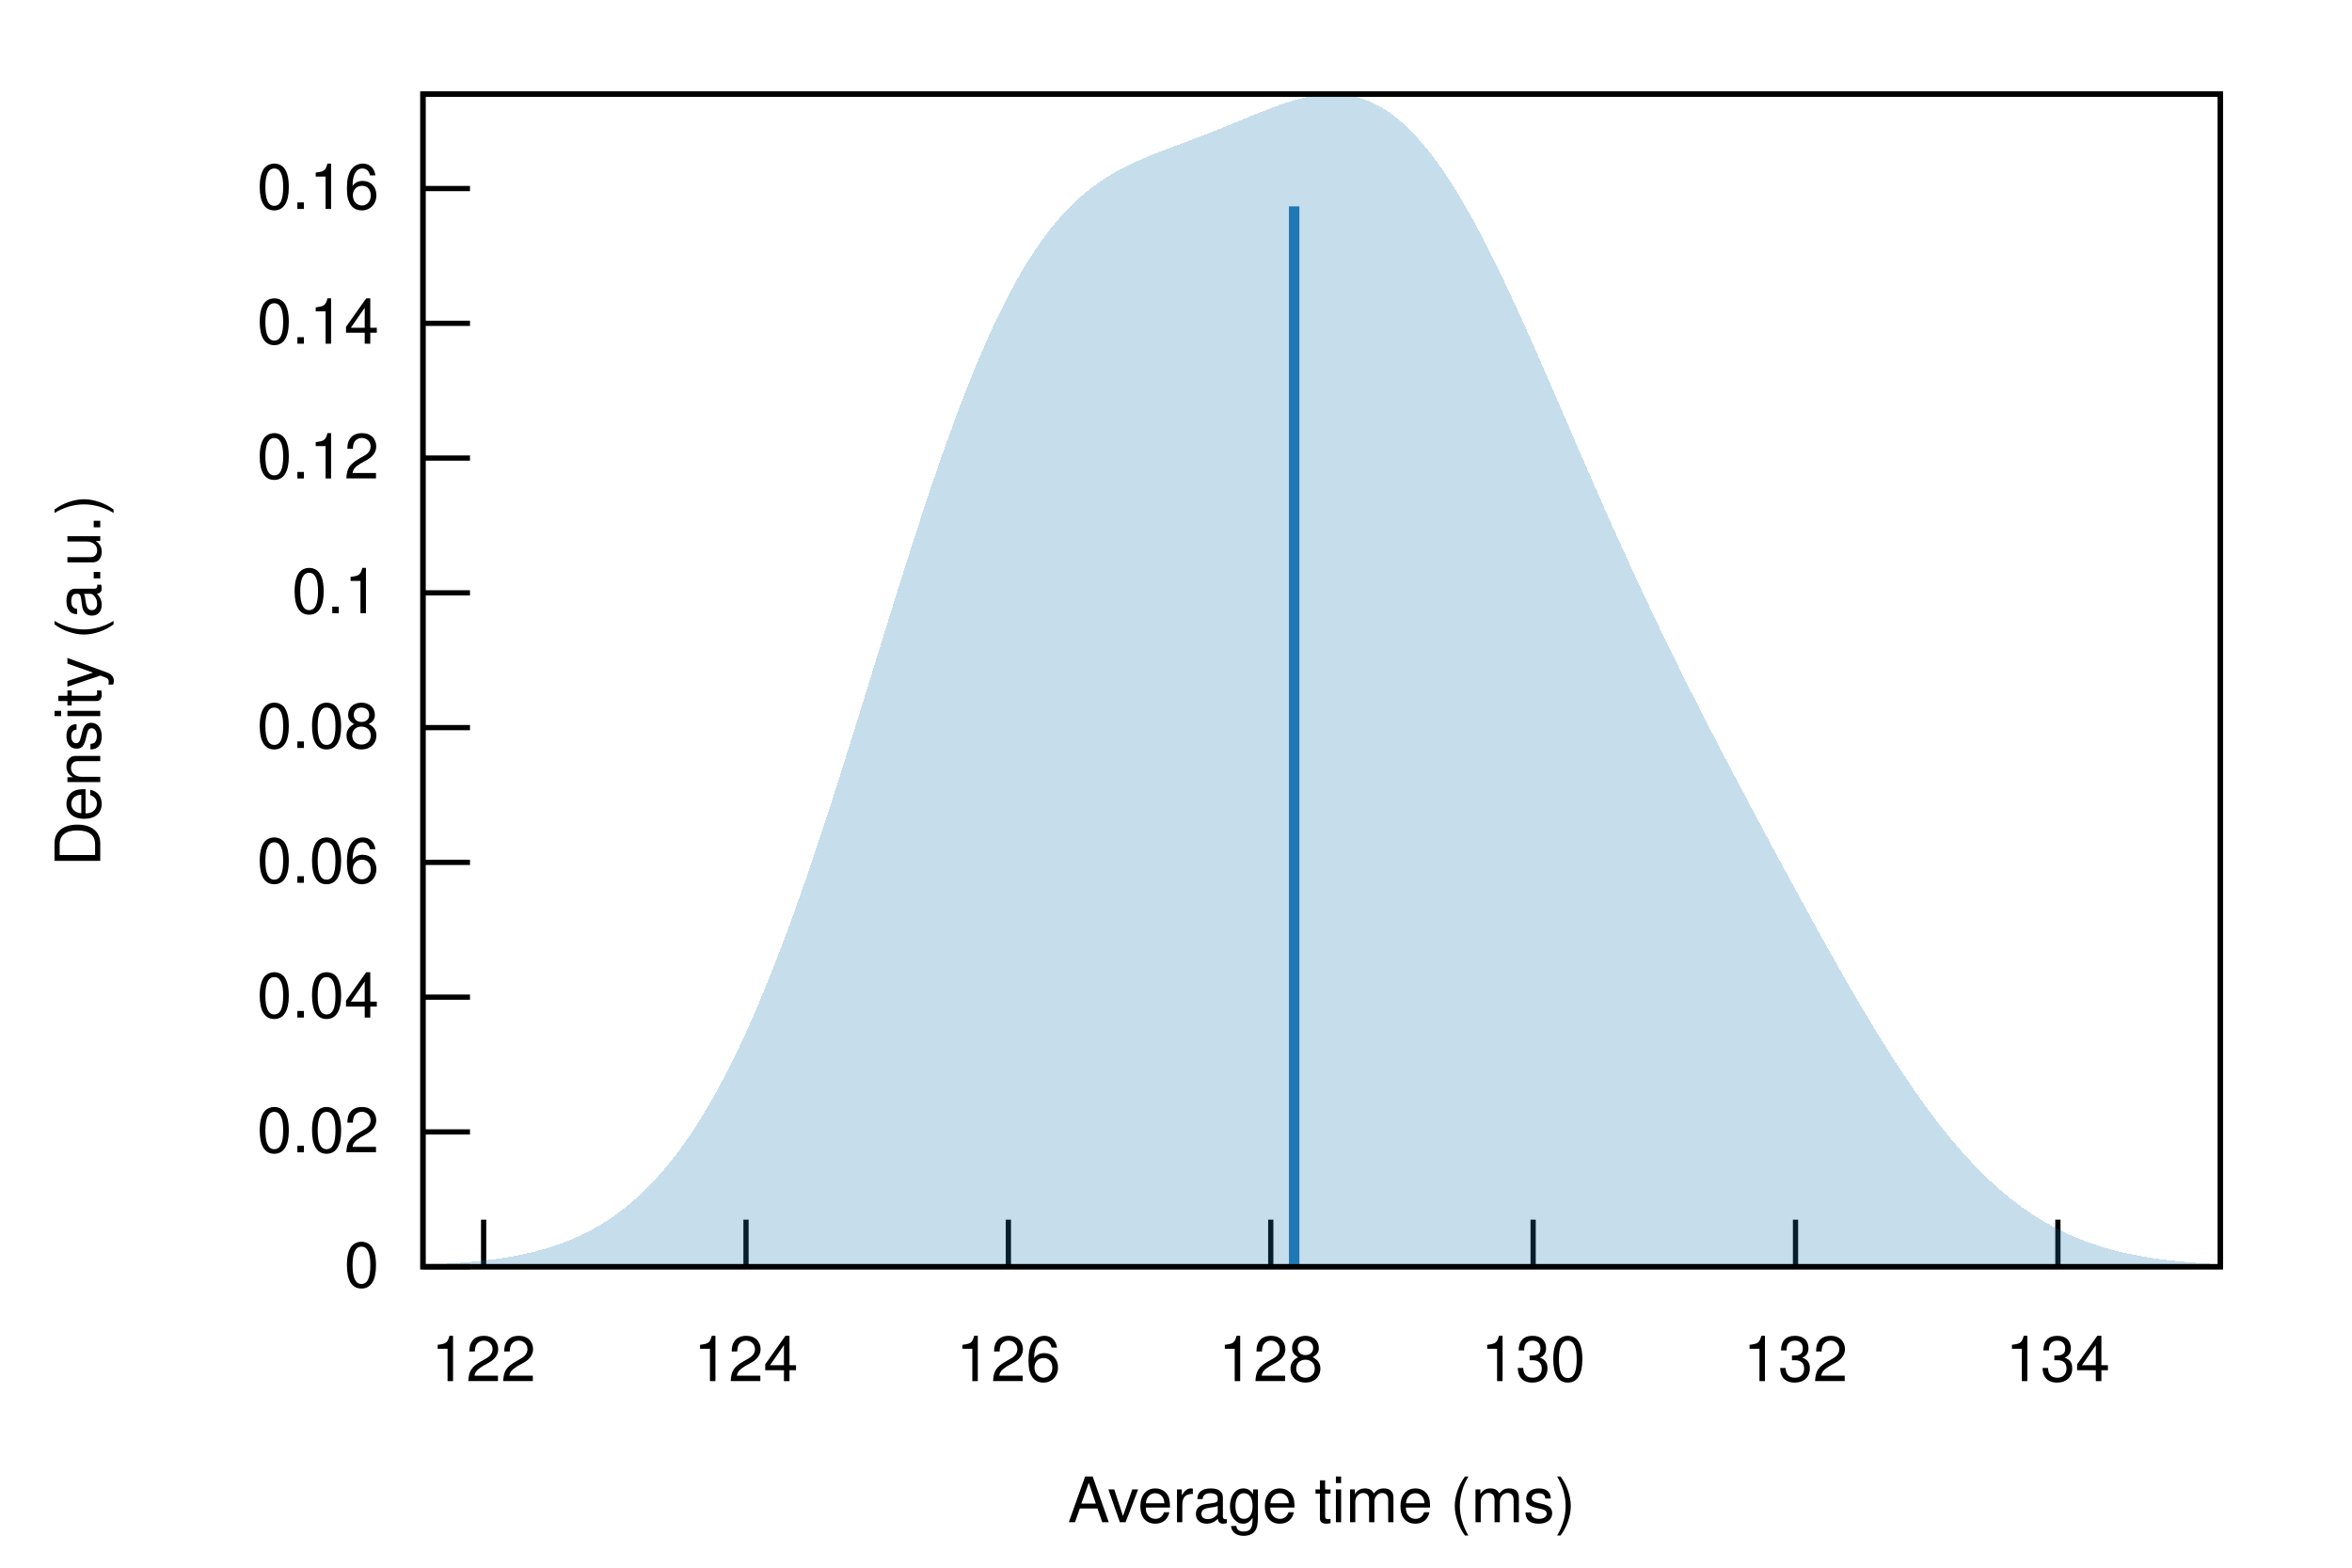
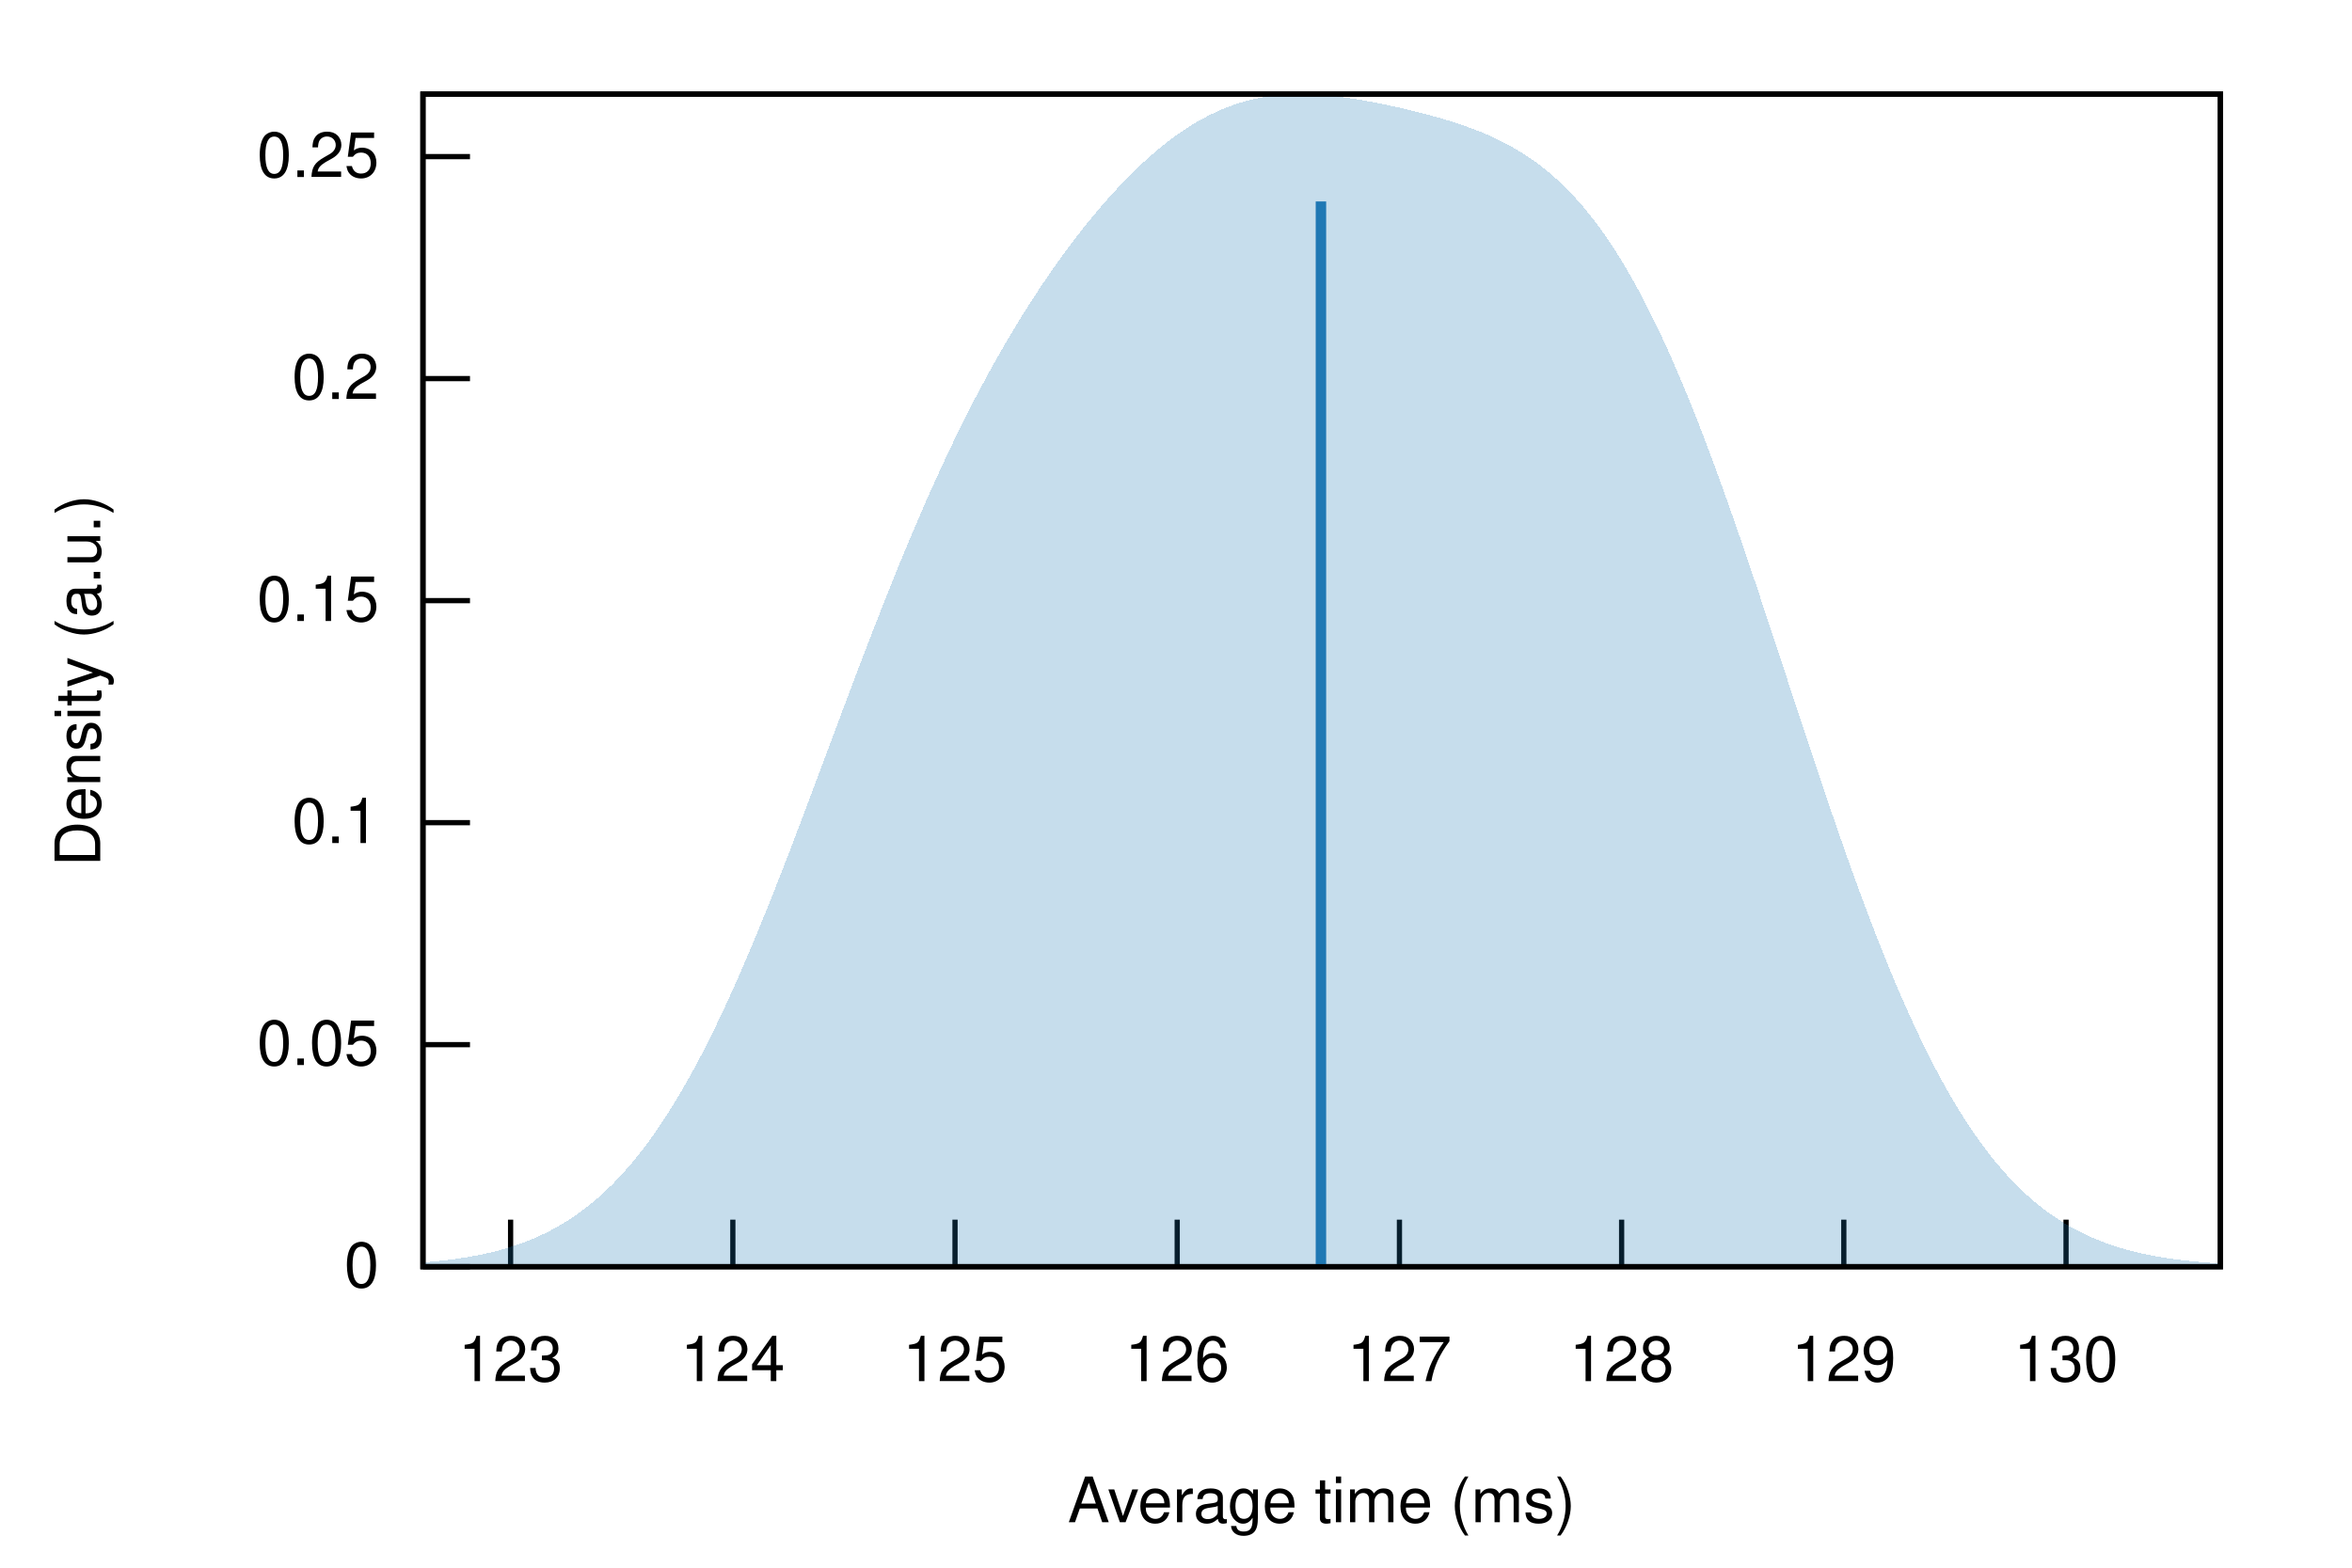
<svg xmlns="http://www.w3.org/2000/svg" xmlns:xlink="http://www.w3.org/1999/xlink" viewBox="0 0 450 300">
  <g id="gnuplot_canvas">
    <rect x="0" y="0" width="450" height="300" fill="none" />
    <defs>
      <circle id="gpDot" r="0.5" stroke-width="0.5" stroke="currentColor" />
      <path id="gpPt0" stroke-width="0.222" stroke="currentColor" d="M-1,0 h2 M0,-1 v2" />
      <path id="gpPt1" stroke-width="0.222" stroke="currentColor" d="M-1,-1 L1,1 M1,-1 L-1,1" />
      <path id="gpPt2" stroke-width="0.222" stroke="currentColor" d="M-1,0 L1,0 M0,-1 L0,1 M-1,-1 L1,1 M-1,1 L1,-1" />
      <rect id="gpPt3" stroke-width="0.222" stroke="currentColor" x="-1" y="-1" width="2" height="2" />
      <rect id="gpPt4" stroke-width="0.222" stroke="currentColor" fill="currentColor" x="-1" y="-1" width="2" height="2" />
      <circle id="gpPt5" stroke-width="0.222" stroke="currentColor" cx="0" cy="0" r="1" />
      <use xlink:href="#gpPt5" id="gpPt6" fill="currentColor" stroke="none" />
      <path id="gpPt7" stroke-width="0.222" stroke="currentColor" d="M0,-1.33 L-1.33,0.67 L1.33,0.67 z" />
      <use xlink:href="#gpPt7" id="gpPt8" fill="currentColor" stroke="none" />
      <use xlink:href="#gpPt7" id="gpPt9" stroke="currentColor" transform="rotate(180)" />
      <use xlink:href="#gpPt9" id="gpPt10" fill="currentColor" stroke="none" />
      <use xlink:href="#gpPt3" id="gpPt11" stroke="currentColor" transform="rotate(45)" />
      <use xlink:href="#gpPt11" id="gpPt12" fill="currentColor" stroke="none" />
      <path id="gpPt13" stroke-width="0.222" stroke="currentColor" d="M0,1.330 L1.265,0.411 L0.782,-1.067 L-0.782,-1.076 L-1.265,0.411 z" />
      <use xlink:href="#gpPt13" id="gpPt14" fill="currentColor" stroke="none" />
      <filter id="textbox" filterUnits="objectBoundingBox" x="0" y="0" height="1" width="1">
        <feFlood flood-color="white" flood-opacity="1" result="bgnd" />
        <feComposite in="SourceGraphic" in2="bgnd" operator="atop" />
      </filter>
      <filter id="greybox" filterUnits="objectBoundingBox" x="0" y="0" height="1" width="1">
        <feFlood flood-color="lightgrey" flood-opacity="1" result="grey" />
        <feComposite in="SourceGraphic" in2="grey" operator="atop" />
      </filter>
    </defs>
    <g fill="none" color="white" stroke="currentColor" stroke-width="1.00" stroke-linecap="butt" stroke-linejoin="miter">
</g>
    <g fill="none" color="black" stroke="currentColor" stroke-width="1.00" stroke-linecap="butt" stroke-linejoin="miter">
      <path stroke="black" d="M80.92,242.40 L89.92,242.40  " />
      <g transform="translate(72.53,246.30)" stroke="none" fill="black" font-family="Helvetica" font-size="12.00" text-anchor="end">
        <text>
          <tspan font-family="Helvetica"> 0</tspan>
        </text>
      </g>
    </g>
    <g fill="none" color="black" stroke="currentColor" stroke-width="1.00" stroke-linecap="butt" stroke-linejoin="miter">
-       <path stroke="black" d="M80.92,216.61 L89.92,216.61  " />
-       <g transform="translate(72.53,220.51)" stroke="none" fill="black" font-family="Helvetica" font-size="12.00" text-anchor="end">
+       <path stroke="black" d="M80.92,199.91 L89.92,199.91  " />
+       <g transform="translate(72.53,203.81)" stroke="none" fill="black" font-family="Helvetica" font-size="12.00" text-anchor="end">
        <text>
-           <tspan font-family="Helvetica"> 0.02</tspan>
+           <tspan font-family="Helvetica"> 0.05</tspan>
        </text>
      </g>
    </g>
    <g fill="none" color="black" stroke="currentColor" stroke-width="1.00" stroke-linecap="butt" stroke-linejoin="miter">
-       <path stroke="black" d="M80.92,190.82 L89.92,190.82  " />
-       <g transform="translate(72.53,194.72)" stroke="none" fill="black" font-family="Helvetica" font-size="12.00" text-anchor="end">
-         <text>
-           <tspan font-family="Helvetica"> 0.04</tspan>
-         </text>
-       </g>
-     </g>
-     <g fill="none" color="black" stroke="currentColor" stroke-width="1.00" stroke-linecap="butt" stroke-linejoin="miter">
-       <path stroke="black" d="M80.92,165.03 L89.92,165.03  " />
-       <g transform="translate(72.53,168.93)" stroke="none" fill="black" font-family="Helvetica" font-size="12.00" text-anchor="end">
-         <text>
-           <tspan font-family="Helvetica"> 0.06</tspan>
-         </text>
-       </g>
-     </g>
-     <g fill="none" color="black" stroke="currentColor" stroke-width="1.00" stroke-linecap="butt" stroke-linejoin="miter">
-       <path stroke="black" d="M80.92,139.24 L89.92,139.24  " />
-       <g transform="translate(72.53,143.14)" stroke="none" fill="black" font-family="Helvetica" font-size="12.00" text-anchor="end">
-         <text>
-           <tspan font-family="Helvetica"> 0.08</tspan>
-         </text>
-       </g>
-     </g>
-     <g fill="none" color="black" stroke="currentColor" stroke-width="1.00" stroke-linecap="butt" stroke-linejoin="miter">
-       <path stroke="black" d="M80.92,113.45 L89.92,113.45  " />
-       <g transform="translate(72.53,117.35)" stroke="none" fill="black" font-family="Helvetica" font-size="12.00" text-anchor="end">
+       <path stroke="black" d="M80.92,157.43 L89.92,157.43  " />
+       <g transform="translate(72.53,161.33)" stroke="none" fill="black" font-family="Helvetica" font-size="12.00" text-anchor="end">
        <text>
          <tspan font-family="Helvetica"> 0.1</tspan>
        </text>
      </g>
    </g>
    <g fill="none" color="black" stroke="currentColor" stroke-width="1.00" stroke-linecap="butt" stroke-linejoin="miter">
-       <path stroke="black" d="M80.92,87.66 L89.92,87.66  " />
-       <g transform="translate(72.53,91.56)" stroke="none" fill="black" font-family="Helvetica" font-size="12.00" text-anchor="end">
+       <path stroke="black" d="M80.92,114.94 L89.92,114.94  " />
+       <g transform="translate(72.53,118.84)" stroke="none" fill="black" font-family="Helvetica" font-size="12.00" text-anchor="end">
        <text>
-           <tspan font-family="Helvetica"> 0.12</tspan>
+           <tspan font-family="Helvetica"> 0.15</tspan>
        </text>
      </g>
    </g>
    <g fill="none" color="black" stroke="currentColor" stroke-width="1.00" stroke-linecap="butt" stroke-linejoin="miter">
-       <path stroke="black" d="M80.92,61.87 L89.92,61.87  " />
-       <g transform="translate(72.53,65.77)" stroke="none" fill="black" font-family="Helvetica" font-size="12.00" text-anchor="end">
+       <path stroke="black" d="M80.92,72.45 L89.92,72.45  " />
+       <g transform="translate(72.53,76.35)" stroke="none" fill="black" font-family="Helvetica" font-size="12.00" text-anchor="end">
        <text>
-           <tspan font-family="Helvetica"> 0.14</tspan>
+           <tspan font-family="Helvetica"> 0.2</tspan>
        </text>
      </g>
    </g>
    <g fill="none" color="black" stroke="currentColor" stroke-width="1.00" stroke-linecap="butt" stroke-linejoin="miter">
-       <path stroke="black" d="M80.92,36.08 L89.92,36.08  " />
-       <g transform="translate(72.53,39.98)" stroke="none" fill="black" font-family="Helvetica" font-size="12.00" text-anchor="end">
+       <path stroke="black" d="M80.92,29.97 L89.92,29.97  " />
+       <g transform="translate(72.53,33.87)" stroke="none" fill="black" font-family="Helvetica" font-size="12.00" text-anchor="end">
        <text>
-           <tspan font-family="Helvetica"> 0.16</tspan>
+           <tspan font-family="Helvetica"> 0.25</tspan>
        </text>
      </g>
    </g>
    <g fill="none" color="black" stroke="currentColor" stroke-width="1.00" stroke-linecap="butt" stroke-linejoin="miter">
-       <path stroke="black" d="M92.53,242.40 L92.53,233.40  " />
-       <g transform="translate(92.53,264.30)" stroke="none" fill="black" font-family="Helvetica" font-size="12.00" text-anchor="middle">
+       <path stroke="black" d="M97.69,242.40 L97.69,233.40  " />
+       <g transform="translate(97.69,264.30)" stroke="none" fill="black" font-family="Helvetica" font-size="12.00" text-anchor="middle">
        <text>
-           <tspan font-family="Helvetica"> 122</tspan>
+           <tspan font-family="Helvetica"> 123</tspan>
        </text>
      </g>
    </g>
    <g fill="none" color="black" stroke="currentColor" stroke-width="1.00" stroke-linecap="butt" stroke-linejoin="miter">
-       <path stroke="black" d="M142.73,242.40 L142.73,233.40  " />
-       <g transform="translate(142.73,264.30)" stroke="none" fill="black" font-family="Helvetica" font-size="12.00" text-anchor="middle">
+       <path stroke="black" d="M140.21,242.40 L140.21,233.40  " />
+       <g transform="translate(140.21,264.30)" stroke="none" fill="black" font-family="Helvetica" font-size="12.00" text-anchor="middle">
        <text>
          <tspan font-family="Helvetica"> 124</tspan>
        </text>
      </g>
    </g>
    <g fill="none" color="black" stroke="currentColor" stroke-width="1.00" stroke-linecap="butt" stroke-linejoin="miter">
-       <path stroke="black" d="M192.93,242.40 L192.93,233.40  " />
-       <g transform="translate(192.93,264.30)" stroke="none" fill="black" font-family="Helvetica" font-size="12.00" text-anchor="middle">
+       <path stroke="black" d="M182.72,242.40 L182.72,233.40  " />
+       <g transform="translate(182.72,264.30)" stroke="none" fill="black" font-family="Helvetica" font-size="12.00" text-anchor="middle">
+         <text>
+           <tspan font-family="Helvetica"> 125</tspan>
+         </text>
+       </g>
+     </g>
+     <g fill="none" color="black" stroke="currentColor" stroke-width="1.00" stroke-linecap="butt" stroke-linejoin="miter">
+       <path stroke="black" d="M225.23,242.40 L225.23,233.40  " />
+       <g transform="translate(225.23,264.30)" stroke="none" fill="black" font-family="Helvetica" font-size="12.00" text-anchor="middle">
        <text>
          <tspan font-family="Helvetica"> 126</tspan>
        </text>
      </g>
    </g>
    <g fill="none" color="black" stroke="currentColor" stroke-width="1.00" stroke-linecap="butt" stroke-linejoin="miter">
-       <path stroke="black" d="M243.13,242.40 L243.13,233.40  " />
-       <g transform="translate(243.13,264.30)" stroke="none" fill="black" font-family="Helvetica" font-size="12.00" text-anchor="middle">
+       <path stroke="black" d="M267.75,242.40 L267.75,233.40  " />
+       <g transform="translate(267.75,264.30)" stroke="none" fill="black" font-family="Helvetica" font-size="12.00" text-anchor="middle">
+         <text>
+           <tspan font-family="Helvetica"> 127</tspan>
+         </text>
+       </g>
+     </g>
+     <g fill="none" color="black" stroke="currentColor" stroke-width="1.00" stroke-linecap="butt" stroke-linejoin="miter">
+       <path stroke="black" d="M310.26,242.40 L310.26,233.40  " />
+       <g transform="translate(310.26,264.30)" stroke="none" fill="black" font-family="Helvetica" font-size="12.00" text-anchor="middle">
        <text>
          <tspan font-family="Helvetica"> 128</tspan>
        </text>
      </g>
    </g>
    <g fill="none" color="black" stroke="currentColor" stroke-width="1.00" stroke-linecap="butt" stroke-linejoin="miter">
-       <path stroke="black" d="M293.33,242.40 L293.33,233.40  " />
-       <g transform="translate(293.33,264.30)" stroke="none" fill="black" font-family="Helvetica" font-size="12.00" text-anchor="middle">
+       <path stroke="black" d="M352.77,242.40 L352.77,233.40  " />
+       <g transform="translate(352.77,264.30)" stroke="none" fill="black" font-family="Helvetica" font-size="12.00" text-anchor="middle">
        <text>
-           <tspan font-family="Helvetica"> 130</tspan>
+           <tspan font-family="Helvetica"> 129</tspan>
        </text>
      </g>
    </g>
    <g fill="none" color="black" stroke="currentColor" stroke-width="1.00" stroke-linecap="butt" stroke-linejoin="miter">
-       <path stroke="black" d="M343.53,242.40 L343.53,233.40  " />
-       <g transform="translate(343.53,264.30)" stroke="none" fill="black" font-family="Helvetica" font-size="12.00" text-anchor="middle">
+       <path stroke="black" d="M395.29,242.40 L395.29,233.40  " />
+       <g transform="translate(395.29,264.30)" stroke="none" fill="black" font-family="Helvetica" font-size="12.00" text-anchor="middle">
        <text>
-           <tspan font-family="Helvetica"> 132</tspan>
-         </text>
-       </g>
-     </g>
-     <g fill="none" color="black" stroke="currentColor" stroke-width="1.00" stroke-linecap="butt" stroke-linejoin="miter">
-       <path stroke="black" d="M393.73,242.40 L393.73,233.40  " />
-       <g transform="translate(393.73,264.30)" stroke="none" fill="black" font-family="Helvetica" font-size="12.00" text-anchor="middle">
-         <text>
-           <tspan font-family="Helvetica"> 134</tspan>
+           <tspan font-family="Helvetica"> 130</tspan>
        </text>
      </g>
    </g>
    <g fill="none" color="black" stroke="currentColor" stroke-width="1.00" stroke-linecap="butt" stroke-linejoin="miter">
</g>
    <g fill="none" color="black" stroke="currentColor" stroke-width="1.00" stroke-linecap="butt" stroke-linejoin="miter">
      <path stroke="black" d="M80.92,18.01 L80.92,242.40 L424.82,242.40 L424.82,18.01 L80.92,18.01 Z  " />
    </g>
    <g fill="none" color="black" stroke="currentColor" stroke-width="1.00" stroke-linecap="butt" stroke-linejoin="miter">
      <g transform="translate(19.18,130.21) rotate(270)" stroke="none" fill="black" font-family="Helvetica" font-size="12.00" text-anchor="middle">
        <text>
          <tspan font-family="Helvetica">Density (a.u.)</tspan>
        </text>
      </g>
    </g>
    <g fill="none" color="black" stroke="currentColor" stroke-width="1.00" stroke-linecap="butt" stroke-linejoin="miter">
      <g transform="translate(252.87,291.30)" stroke="none" fill="black" font-family="Helvetica" font-size="12.00" text-anchor="middle">
        <text>
          <tspan font-family="Helvetica">Average time (ms)</tspan>
        </text>
      </g>
    </g>
    <g fill="none" color="black" stroke="currentColor" stroke-width="1.00" stroke-linecap="butt" stroke-linejoin="miter">
</g>
    <g id="gnuplot_plot_1">
      <g fill="none" color="black" stroke="currentColor" stroke-width="1.00" stroke-linecap="butt" stroke-linejoin="miter">
        <g stroke="none" shape-rendering="crispEdges">
-           <polygon fill="rgb( 31, 120, 180)" fill-opacity="0.25" points="80.92,242.05 81.61,242.02 82.30,241.99 82.99,241.96 83.68,241.92 84.37,241.89 85.06,241.85 85.74,241.81 86.43,241.76 87.12,241.72 87.81,241.67 88.50,241.61 89.19,241.56 89.88,241.50 90.57,241.43 91.26,241.36 91.95,241.29 92.64,241.21 93.33,241.13 94.01,241.05 94.70,240.95 95.39,240.86 96.08,240.75 96.77,240.64 97.46,240.53 98.15,240.40 98.84,240.28 99.53,240.14 100.22,239.99 100.91,239.84 101.60,239.68 102.28,239.51 102.97,239.33 103.66,239.14 104.35,238.95 105.04,238.74 105.73,238.52 106.42,238.29 107.11,238.05 107.80,237.79 108.49,237.53 109.18,237.25 109.87,236.96 110.55,236.65 111.24,236.33 111.93,235.99 112.62,235.64 113.31,235.27 114.00,234.89 114.69,234.49 115.38,234.07 116.07,233.63 116.76,233.18 117.45,232.71 118.14,232.21 118.82,231.70 119.51,231.16 120.20,230.61 120.89,230.03 121.58,229.43 122.27,228.80 122.96,228.15 123.65,227.48 124.34,226.79 125.03,226.06 125.72,225.32 126.41,224.54 127.09,223.74 127.78,222.92 128.47,222.06 129.16,221.18 129.85,220.27 130.54,219.32 131.23,218.35 131.92,217.35 132.61,216.32 133.30,215.26 133.99,214.17 134.68,213.05 135.37,211.90 136.05,210.71 136.74,209.49 137.43,208.24 138.12,206.96 138.81,205.65 139.50,204.30 140.19,202.92 140.88,201.51 141.57,200.07 142.26,198.59 142.95,197.08 143.64,195.54 144.32,193.97 145.01,192.36 145.70,190.73 146.39,189.06 147.08,187.36 147.77,185.64 148.46,183.88 149.15,182.09 149.84,180.28 150.53,178.43 151.22,176.56 151.91,174.66 152.59,172.74 153.28,170.79 153.97,168.81 154.66,166.82 155.35,164.79 156.04,162.75 156.73,160.69 157.42,158.60 158.11,156.50 158.80,154.38 159.49,152.25 160.18,150.09 160.86,147.93 161.55,145.75 162.24,143.56 162.93,141.36 163.62,139.15 164.31,136.94 165.00,134.72 165.69,132.49 166.38,130.26 167.07,128.03 167.76,125.80 168.45,123.57 169.13,121.34 169.82,119.12 170.51,116.90 171.20,114.70 171.89,112.50 172.58,110.31 173.27,108.13 173.96,105.97 174.65,103.82 175.34,101.68 176.03,99.57 176.72,97.47 177.40,95.40 178.09,93.35 178.78,91.32 179.47,89.31 180.16,87.33 180.85,85.38 181.54,83.46 182.23,81.56 182.92,79.70 183.61,77.86 184.30,76.06 184.99,74.30 185.68,72.56 186.36,70.87 187.05,69.20 187.74,67.58 188.43,65.99 189.12,64.44 189.81,62.93 190.50,61.45 191.19,60.01 191.88,58.62 192.57,57.26 193.26,55.94 193.95,54.66 194.63,53.42 195.32,52.22 196.01,51.06 196.70,49.93 197.39,48.85 198.08,47.80 198.77,46.79 199.46,45.82 200.15,44.89 200.84,43.99 201.53,43.13 202.22,42.30 202.90,41.50 203.59,40.74 204.28,40.01 204.97,39.32 205.66,38.65 206.35,38.01 207.04,37.41 207.73,36.82 208.42,36.27 209.11,35.74 209.80,35.23 210.49,34.75 211.17,34.29 211.86,33.85 212.55,33.43 213.24,33.03 213.93,32.64 214.62,32.27 215.31,31.92 216.00,31.57 216.69,31.24 217.38,30.93 218.07,30.62 218.76,30.32 219.44,30.03 220.13,29.75 220.82,29.47 221.51,29.20 222.20,28.93 222.89,28.66 223.58,28.40 224.27,28.14 224.96,27.88 225.65,27.63 226.34,27.37 227.03,27.11 227.71,26.85 228.40,26.59 229.09,26.33 229.78,26.07 230.47,25.80 231.16,25.53 231.85,25.26 232.54,24.99 233.23,24.71 233.92,24.44 234.61,24.16 235.30,23.88 235.99,23.59 236.67,23.31 237.36,23.03 238.05,22.74 238.74,22.46 239.43,22.18 240.12,21.90 240.81,21.62 241.50,21.35 242.19,21.08 242.88,20.81 243.57,20.55 244.26,20.30 244.94,20.05 245.63,19.82 246.32,19.59 247.01,19.38 247.70,19.17 248.39,18.98 249.08,18.80 249.77,18.64 250.46,18.49 251.15,18.36 251.84,18.25 252.53,18.16 253.21,18.09 253.90,18.04 254.59,18.01 255.28,18.01 255.97,18.03 256.66,18.08 257.35,18.15 258.04,18.25 258.73,18.38 259.42,18.54 260.11,18.73 260.80,18.95 261.48,19.20 262.17,19.48 262.86,19.80 263.55,20.15 264.24,20.53 264.93,20.95 265.62,21.40 266.31,21.89 267.00,22.41 267.69,22.97 268.38,23.56 269.07,24.19 269.75,24.86 270.44,25.56 271.13,26.30 271.82,27.07 272.51,27.88 273.20,28.73 273.89,29.61 274.58,30.52 275.27,31.47 275.96,32.45 276.65,33.47 277.34,34.51 278.03,35.59 278.71,36.71 279.40,37.85 280.09,39.02 280.78,40.22 281.47,41.44 282.16,42.70 282.85,43.98 283.54,45.29 284.23,46.62 284.92,47.97 285.61,49.35 286.30,50.74 286.98,52.16 287.67,53.60 288.36,55.05 289.05,56.52 289.74,58.01 290.43,59.51 291.12,61.02 291.81,62.55 292.50,64.09 293.19,65.64 293.88,67.19 294.57,68.76 295.25,70.33 295.94,71.91 296.63,73.49 297.32,75.08 298.01,76.67 298.70,78.26 299.39,79.86 300.08,81.45 300.77,83.04 301.46,84.64 302.15,86.23 302.84,87.82 303.52,89.40 304.21,90.98 304.90,92.56 305.59,94.13 306.28,95.69 306.97,97.25 307.66,98.80 308.35,100.35 309.04,101.89 309.73,103.42 310.42,104.94 311.11,106.46 311.79,107.96 312.48,109.46 313.17,110.95 313.86,112.43 314.55,113.91 315.24,115.37 315.93,116.83 316.62,118.27 317.31,119.71 318.00,121.14 318.69,122.57 319.38,123.98 320.06,125.39 320.75,126.78 321.44,128.18 322.13,129.56 322.82,130.94 323.51,132.31 324.20,133.67 324.89,135.03 325.58,136.38 326.27,137.73 326.96,139.07 327.65,140.40 328.34,141.73 329.02,143.06 329.71,144.38 330.40,145.70 331.09,147.02 331.78,148.33 332.47,149.63 333.16,150.94 333.85,152.24 334.54,153.54 335.23,154.83 335.92,156.12 336.61,157.42 337.29,158.70 337.98,159.99 338.67,161.27 339.36,162.55 340.05,163.83 340.74,165.11 341.43,166.38 342.12,167.66 342.81,168.93 343.50,170.19 344.19,171.46 344.88,172.72 345.56,173.97 346.25,175.23 346.94,176.48 347.63,177.73 348.32,178.97 349.01,180.21 349.70,181.44 350.39,182.67 351.08,183.89 351.77,185.11 352.46,186.32 353.15,187.52 353.83,188.72 354.52,189.91 355.21,191.09 355.90,192.26 356.59,193.43 357.28,194.58 357.97,195.73 358.66,196.87 359.35,197.99 360.04,199.11 360.73,200.21 361.42,201.31 362.10,202.39 362.79,203.46 363.48,204.51 364.17,205.56 364.86,206.58 365.55,207.60 366.24,208.60 366.93,209.59 367.62,210.56 368.31,211.52 369.00,212.46 369.69,213.38 370.37,214.29 371.06,215.19 371.75,216.07 372.44,216.93 373.13,217.77 373.82,218.60 374.51,219.41 375.20,220.20 375.89,220.98 376.58,221.74 377.27,222.48 377.96,223.20 378.65,223.91 379.33,224.60 380.02,225.27 380.71,225.92 381.40,226.56 382.09,227.18 382.78,227.78 383.47,228.37 384.16,228.94 384.85,229.49 385.54,230.03 386.23,230.55 386.92,231.05 387.60,231.54 388.29,232.01 388.98,232.47 389.67,232.91 390.36,233.34 391.05,233.75 391.74,234.15 392.43,234.53 393.12,234.90 393.81,235.26 394.50,235.60 395.19,235.93 395.87,236.25 396.56,236.55 397.25,236.84 397.94,237.12 398.63,237.39 399.32,237.65 400.01,237.90 400.70,238.13 401.39,238.36 402.08,238.57 402.77,238.78 403.46,238.98 404.14,239.17 404.83,239.35 405.52,239.52 406.21,239.68 406.90,239.83 407.59,239.98 408.28,240.12 408.97,240.26 409.66,240.38 410.35,240.50 411.04,240.62 411.73,240.72 412.41,240.83 413.10,240.92 413.79,241.02 414.48,241.10 415.17,241.18 415.86,241.26 416.55,241.33 417.24,241.40 417.93,241.47 418.62,241.53 419.31,241.59 420.00,241.64 420.68,241.69 421.37,241.74 422.06,241.78 422.75,241.83 423.44,241.87 424.13,241.90 424.82,241.94 424.82,242.40 424.13,242.40 423.44,242.40 422.75,242.40 422.06,242.40 421.37,242.40 420.68,242.40 420.00,242.40 419.31,242.40 418.62,242.40 417.93,242.40 417.24,242.40 416.55,242.40 415.86,242.40 415.17,242.40 414.48,242.40 413.79,242.40 413.10,242.40 412.41,242.40 411.73,242.40 411.04,242.40 410.35,242.40 409.66,242.40 408.97,242.40 408.28,242.40 407.59,242.40 406.90,242.40 406.21,242.40 405.52,242.40 404.83,242.40 404.14,242.40 403.46,242.40 402.77,242.40 402.08,242.40 401.39,242.40 400.70,242.40 400.01,242.40 399.32,242.40 398.63,242.40 397.94,242.40 397.25,242.40 396.56,242.40 395.87,242.40 395.19,242.40 394.50,242.40 393.81,242.40 393.12,242.40 392.43,242.40 391.74,242.40 391.05,242.40 390.36,242.40 389.67,242.40 388.98,242.40 388.29,242.40 387.60,242.40 386.92,242.40 386.23,242.40 385.54,242.40 384.85,242.40 384.16,242.40 383.47,242.40 382.78,242.40 382.09,242.40 381.40,242.40 380.71,242.40 380.02,242.40 379.33,242.40 378.65,242.40 377.96,242.40 377.27,242.40 376.58,242.40 375.89,242.40 375.20,242.40 374.51,242.40 373.82,242.40 373.13,242.40 372.44,242.40 371.75,242.40 371.06,242.40 370.37,242.40 369.69,242.40 369.00,242.40 368.31,242.40 367.62,242.40 366.93,242.40 366.24,242.40 365.55,242.40 364.86,242.40 364.17,242.40 363.48,242.40 362.79,242.40 362.10,242.40 361.42,242.40 360.73,242.40 360.04,242.40 359.35,242.40 358.66,242.40 357.97,242.40 357.28,242.40 356.59,242.40 355.90,242.40 355.21,242.40 354.52,242.40 353.83,242.40 353.15,242.40 352.46,242.40 351.77,242.40 351.08,242.40 350.39,242.40 349.70,242.40 349.01,242.40 348.32,242.40 347.63,242.40 346.94,242.40 346.25,242.40 345.56,242.40 344.88,242.40 344.19,242.40 343.50,242.40 342.81,242.40 342.12,242.40 341.43,242.40 340.74,242.40 340.05,242.40 339.36,242.40 338.67,242.40 337.98,242.40 337.29,242.40 336.61,242.40 335.92,242.40 335.23,242.40 334.54,242.40 333.85,242.40 333.16,242.40 332.47,242.40 331.78,242.40 331.09,242.40 330.40,242.40 329.71,242.40 329.02,242.40 328.34,242.40 327.65,242.40 326.96,242.40 326.27,242.40 325.58,242.40 324.89,242.40 324.20,242.40 323.51,242.40 322.82,242.40 322.13,242.40 321.44,242.40 320.75,242.40 320.06,242.40 319.38,242.40 318.69,242.40 318.00,242.40 317.31,242.40 316.62,242.40 315.93,242.40 315.24,242.40 314.55,242.40 313.86,242.40 313.17,242.40 312.48,242.40 311.79,242.40 311.11,242.40 310.42,242.40 309.73,242.40 309.04,242.40 308.35,242.40 307.66,242.40 306.97,242.40 306.28,242.40 305.59,242.40 304.90,242.40 304.21,242.40 303.52,242.40 302.84,242.40 302.15,242.40 301.46,242.40 300.77,242.40 300.08,242.40 299.39,242.40 298.70,242.40 298.01,242.40 297.32,242.40 296.63,242.40 295.94,242.40 295.25,242.40 294.57,242.40 293.88,242.40 293.19,242.40 292.50,242.40 291.81,242.40 291.12,242.40 290.43,242.40 289.74,242.40 289.05,242.40 288.36,242.40 287.67,242.40 286.98,242.40 286.30,242.40 285.61,242.40 284.92,242.40 284.23,242.40 283.54,242.40 282.85,242.40 282.16,242.40 281.47,242.40 280.78,242.40 280.09,242.40 279.40,242.40 278.71,242.40 278.03,242.40 277.34,242.40 276.65,242.40 275.96,242.40 275.27,242.40 274.58,242.40 273.89,242.40 273.20,242.40 272.51,242.40 271.82,242.40 271.13,242.40 270.44,242.40 269.75,242.40 269.07,242.40 268.38,242.40 267.69,242.40 267.00,242.40 266.31,242.40 265.62,242.40 264.93,242.40 264.24,242.40 263.55,242.40 262.86,242.40 262.17,242.40 261.48,242.40 260.80,242.40 260.11,242.40 259.42,242.40 258.73,242.40 258.04,242.40 257.35,242.40 256.66,242.40 255.97,242.40 255.28,242.40 254.59,242.40 253.90,242.40 253.21,242.40 252.53,242.40 251.84,242.40 251.15,242.40 250.46,242.40 249.77,242.40 249.08,242.40 248.39,242.40 247.70,242.40 247.01,242.40 246.32,242.40 245.63,242.40 244.94,242.40 244.26,242.40 243.57,242.40 242.88,242.40 242.19,242.40 241.50,242.40 240.81,242.40 240.12,242.40 239.43,242.40 238.74,242.40 238.05,242.40 237.36,242.40 236.67,242.40 235.99,242.40 235.30,242.40 234.61,242.40 233.92,242.40 233.23,242.40 232.54,242.40 231.85,242.40 231.16,242.40 230.47,242.40 229.78,242.40 229.09,242.40 228.40,242.40 227.71,242.40 227.03,242.40 226.34,242.40 225.65,242.40 224.96,242.40 224.27,242.40 223.58,242.40 222.89,242.40 222.20,242.40 221.51,242.40 220.82,242.40 220.13,242.40 219.44,242.40 218.76,242.40 218.07,242.40 217.38,242.40 216.69,242.40 216.00,242.40 215.31,242.40 214.62,242.40 213.93,242.40 213.24,242.40 212.55,242.40 211.86,242.40 211.17,242.40 210.49,242.40 209.80,242.40 209.11,242.40 208.42,242.40 207.73,242.40 207.04,242.40 206.35,242.40 205.66,242.40 204.97,242.40 204.28,242.40 203.59,242.40 202.90,242.40 202.22,242.40 201.53,242.40 200.84,242.40 200.15,242.40 199.46,242.40 198.77,242.40 198.08,242.40 197.39,242.40 196.70,242.40 196.01,242.40 195.32,242.40 194.63,242.40 193.95,242.40 193.26,242.40 192.57,242.40 191.88,242.40 191.19,242.40 190.50,242.40 189.81,242.40 189.12,242.40 188.43,242.40 187.74,242.40 187.05,242.40 186.36,242.40 185.68,242.40 184.99,242.40 184.30,242.40 183.61,242.40 182.92,242.40 182.23,242.40 181.54,242.40 180.85,242.40 180.16,242.40 179.47,242.40 178.78,242.40 178.09,242.40 177.40,242.40 176.72,242.40 176.03,242.40 175.34,242.40 174.65,242.40 173.96,242.40 173.27,242.40 172.58,242.40 171.89,242.40 171.20,242.40 170.51,242.40 169.82,242.40 169.13,242.40 168.45,242.40 167.76,242.40 167.07,242.40 166.38,242.40 165.69,242.40 165.00,242.40 164.31,242.40 163.62,242.40 162.93,242.40 162.24,242.40 161.55,242.40 160.86,242.40 160.18,242.40 159.49,242.40 158.80,242.40 158.11,242.40 157.42,242.40 156.73,242.40 156.04,242.40 155.35,242.40 154.66,242.40 153.97,242.40 153.28,242.40 152.59,242.40 151.91,242.40 151.22,242.40 150.53,242.40 149.84,242.40 149.15,242.40 148.46,242.40 147.77,242.40 147.08,242.40 146.39,242.40 145.70,242.40 145.01,242.40 144.32,242.40 143.64,242.40 142.95,242.40 142.26,242.40 141.57,242.40 140.88,242.40 140.19,242.40 139.50,242.40 138.81,242.40 138.12,242.40 137.43,242.40 136.74,242.40 136.05,242.40 135.37,242.40 134.68,242.40 133.99,242.40 133.30,242.40 132.61,242.40 131.92,242.40 131.23,242.40 130.54,242.40 129.85,242.40 129.16,242.40 128.47,242.40 127.78,242.40 127.09,242.40 126.41,242.40 125.72,242.40 125.03,242.40 124.34,242.40 123.65,242.40 122.96,242.40 122.27,242.40 121.58,242.40 120.89,242.40 120.20,242.40 119.51,242.40 118.82,242.40 118.14,242.40 117.45,242.40 116.76,242.40 116.07,242.40 115.38,242.40 114.69,242.40 114.00,242.40 113.31,242.40 112.62,242.40 111.93,242.40 111.24,242.40 110.55,242.40 109.87,242.40 109.18,242.40 108.49,242.40 107.80,242.40 107.11,242.40 106.42,242.40 105.73,242.40 105.04,242.40 104.35,242.40 103.66,242.40 102.97,242.40 102.28,242.40 101.60,242.40 100.91,242.40 100.22,242.40 99.53,242.40 98.84,242.40 98.15,242.40 97.46,242.40 96.77,242.40 96.08,242.40 95.39,242.40 94.70,242.40 94.01,242.40 93.33,242.40 92.64,242.40 91.95,242.40 91.26,242.40 90.57,242.40 89.88,242.40 89.19,242.40 88.50,242.40 87.81,242.40 87.12,242.40 86.43,242.40 85.74,242.40 85.06,242.40 84.37,242.40 83.68,242.40 82.99,242.40 82.30,242.40 81.61,242.40 80.92,242.40 " />
+           <polygon fill="rgb( 31, 120, 180)" fill-opacity="0.25" points="80.92,241.59 81.61,241.53 82.30,241.47 82.99,241.40 83.68,241.33 84.37,241.26 85.06,241.18 85.74,241.10 86.43,241.01 87.12,240.92 87.81,240.82 88.50,240.71 89.19,240.60 89.88,240.49 90.57,240.36 91.26,240.23 91.95,240.10 92.64,239.95 93.33,239.80 94.01,239.64 94.70,239.47 95.39,239.29 96.08,239.10 96.77,238.90 97.46,238.69 98.15,238.48 98.84,238.25 99.53,238.01 100.22,237.75 100.91,237.49 101.60,237.21 102.28,236.92 102.97,236.62 103.66,236.30 104.35,235.97 105.04,235.63 105.73,235.26 106.42,234.89 107.11,234.49 107.80,234.08 108.49,233.66 109.18,233.21 109.87,232.75 110.55,232.27 111.24,231.77 111.93,231.25 112.62,230.71 113.31,230.15 114.00,229.57 114.69,228.97 115.38,228.35 116.07,227.71 116.76,227.04 117.45,226.35 118.14,225.64 118.82,224.90 119.51,224.14 120.20,223.36 120.89,222.55 121.58,221.71 122.27,220.85 122.96,219.97 123.65,219.06 124.34,218.12 125.03,217.16 125.72,216.17 126.41,215.16 127.09,214.12 127.78,213.05 128.47,211.96 129.16,210.84 129.85,209.69 130.54,208.52 131.23,207.32 131.92,206.10 132.61,204.84 133.30,203.57 133.99,202.26 134.68,200.93 135.37,199.58 136.05,198.20 136.74,196.79 137.43,195.37 138.12,193.91 138.81,192.44 139.50,190.94 140.19,189.42 140.88,187.87 141.57,186.31 142.26,184.72 142.95,183.11 143.64,181.49 144.32,179.84 145.01,178.18 145.70,176.50 146.39,174.80 147.08,173.09 147.77,171.36 148.46,169.62 149.15,167.87 149.84,166.10 150.53,164.32 151.22,162.53 151.91,160.73 152.59,158.92 153.28,157.11 153.97,155.28 154.66,153.45 155.35,151.62 156.04,149.78 156.73,147.94 157.42,146.09 158.11,144.25 158.80,142.40 159.49,140.56 160.18,138.71 160.86,136.87 161.55,135.03 162.24,133.20 162.93,131.37 163.62,129.55 164.31,127.73 165.00,125.93 165.69,124.13 166.38,122.33 167.07,120.55 167.76,118.78 168.45,117.02 169.13,115.27 169.82,113.54 170.51,111.82 171.20,110.11 171.89,108.41 172.58,106.73 173.27,105.07 173.96,103.42 174.65,101.78 175.34,100.16 176.03,98.56 176.72,96.98 177.40,95.41 178.09,93.86 178.78,92.33 179.47,90.81 180.16,89.31 180.85,87.83 181.54,86.37 182.23,84.92 182.92,83.50 183.61,82.09 184.30,80.70 184.99,79.33 185.68,77.97 186.36,76.63 187.05,75.31 187.74,74.01 188.43,72.73 189.12,71.46 189.81,70.21 190.50,68.97 191.19,67.75 191.88,66.55 192.57,65.37 193.26,64.20 193.95,63.05 194.63,61.91 195.32,60.79 196.01,59.68 196.70,58.59 197.39,57.52 198.08,56.45 198.77,55.41 199.46,54.37 200.15,53.36 200.84,52.35 201.53,51.36 202.22,50.39 202.90,49.43 203.59,48.48 204.28,47.54 204.97,46.62 205.66,45.71 206.35,44.82 207.04,43.94 207.73,43.07 208.42,42.22 209.11,41.38 209.80,40.55 210.49,39.74 211.17,38.94 211.86,38.16 212.55,37.38 213.24,36.63 213.93,35.88 214.62,35.15 215.31,34.44 216.00,33.73 216.69,33.05 217.38,32.38 218.07,31.72 218.76,31.07 219.44,30.45 220.13,29.83 220.82,29.24 221.51,28.65 222.20,28.09 222.89,27.53 223.58,27.00 224.27,26.48 224.96,25.97 225.65,25.48 226.34,25.01 227.03,24.56 227.71,24.12 228.40,23.69 229.09,23.28 229.78,22.89 230.47,22.52 231.16,22.16 231.85,21.81 232.54,21.49 233.23,21.17 233.92,20.88 234.61,20.60 235.30,20.33 235.99,20.09 236.67,19.85 237.36,19.63 238.05,19.43 238.74,19.24 239.43,19.07 240.12,18.91 240.81,18.77 241.50,18.63 242.19,18.52 242.88,18.41 243.57,18.32 244.26,18.24 244.94,18.17 245.63,18.12 246.32,18.07 247.01,18.04 247.70,18.02 248.39,18.01 249.08,18.01 249.77,18.02 250.46,18.04 251.15,18.07 251.84,18.10 252.53,18.15 253.21,18.20 253.90,18.26 254.59,18.33 255.28,18.40 255.97,18.48 256.66,18.57 257.35,18.66 258.04,18.76 258.73,18.86 259.42,18.97 260.11,19.09 260.80,19.20 261.48,19.33 262.17,19.45 262.86,19.58 263.55,19.72 264.24,19.86 264.93,20.00 265.62,20.14 266.31,20.29 267.00,20.44 267.69,20.59 268.38,20.75 269.07,20.91 269.75,21.08 270.44,21.24 271.13,21.42 271.82,21.59 272.51,21.77 273.20,21.95 273.89,22.14 274.58,22.33 275.27,22.52 275.96,22.72 276.65,22.93 277.34,23.14 278.03,23.35 278.71,23.58 279.40,23.81 280.09,24.04 280.78,24.28 281.47,24.54 282.16,24.80 282.85,25.07 283.54,25.34 284.23,25.63 284.92,25.93 285.61,26.24 286.30,26.56 286.98,26.90 287.67,27.25 288.36,27.61 289.05,27.98 289.74,28.37 290.43,28.78 291.12,29.20 291.81,29.64 292.50,30.09 293.19,30.57 293.88,31.06 294.57,31.58 295.25,32.11 295.94,32.66 296.63,33.24 297.32,33.84 298.01,34.46 298.70,35.10 299.39,35.77 300.08,36.46 300.77,37.18 301.46,37.93 302.15,38.70 302.84,39.49 303.52,40.32 304.21,41.17 304.90,42.05 305.59,42.96 306.28,43.90 306.97,44.87 307.66,45.87 308.35,46.90 309.04,47.96 309.73,49.05 310.42,50.17 311.11,51.32 311.79,52.51 312.48,53.72 313.17,54.97 313.86,56.25 314.55,57.56 315.24,58.90 315.93,60.27 316.62,61.67 317.31,63.11 318.00,64.57 318.69,66.07 319.38,67.59 320.06,69.15 320.75,70.73 321.44,72.34 322.13,73.99 322.82,75.66 323.51,77.35 324.20,79.08 324.89,80.83 325.58,82.60 326.27,84.40 326.96,86.23 327.65,88.07 328.34,89.94 329.02,91.83 329.71,93.75 330.40,95.68 331.09,97.63 331.78,99.59 332.47,101.58 333.16,103.58 333.85,105.59 334.54,107.62 335.23,109.66 335.92,111.71 336.61,113.78 337.29,115.85 337.98,117.93 338.67,120.01 339.36,122.10 340.05,124.20 340.74,126.30 341.43,128.40 342.12,130.50 342.81,132.60 343.50,134.70 344.19,136.79 344.88,138.88 345.56,140.97 346.25,143.05 346.94,145.12 347.63,147.19 348.32,149.24 349.01,151.29 349.70,153.32 350.39,155.34 351.08,157.34 351.77,159.34 352.46,161.31 353.15,163.27 353.83,165.21 354.52,167.13 355.21,169.03 355.90,170.91 356.59,172.77 357.28,174.61 357.97,176.43 358.66,178.22 359.35,179.99 360.04,181.73 360.73,183.45 361.42,185.14 362.10,186.81 362.79,188.45 363.48,190.06 364.17,191.64 364.86,193.20 365.55,194.73 366.24,196.23 366.93,197.70 367.62,199.14 368.31,200.56 369.00,201.94 369.69,203.29 370.37,204.62 371.06,205.91 371.75,207.18 372.44,208.42 373.13,209.62 373.82,210.80 374.51,211.95 375.20,213.07 375.89,214.16 376.58,215.22 377.27,216.25 377.96,217.25 378.65,218.23 379.33,219.18 380.02,220.10 380.71,220.99 381.40,221.86 382.09,222.70 382.78,223.51 383.47,224.30 384.16,225.06 384.85,225.80 385.54,226.51 386.23,227.20 386.92,227.87 387.60,228.51 388.29,229.13 388.98,229.73 389.67,230.31 390.36,230.86 391.05,231.40 391.74,231.91 392.43,232.41 393.12,232.88 393.81,233.34 394.50,233.78 395.19,234.20 395.87,234.61 396.56,235.00 397.25,235.37 397.94,235.72 398.63,236.06 399.32,236.39 400.01,236.70 400.70,237.00 401.39,237.29 402.08,237.56 402.77,237.82 403.46,238.07 404.14,238.30 404.83,238.53 405.52,238.74 406.21,238.95 406.90,239.14 407.59,239.33 408.28,239.50 408.97,239.67 409.66,239.83 410.35,239.98 411.04,240.12 411.73,240.26 412.41,240.38 413.10,240.51 413.79,240.62 414.48,240.73 415.17,240.83 415.86,240.93 416.55,241.02 417.24,241.11 417.93,241.19 418.62,241.27 419.31,241.34 420.00,241.41 420.68,241.47 421.37,241.53 422.06,241.59 422.75,241.64 423.44,241.70 424.13,241.74 424.82,241.79 424.82,242.40 424.13,242.40 423.44,242.40 422.75,242.40 422.06,242.40 421.37,242.40 420.68,242.40 420.00,242.40 419.31,242.40 418.62,242.40 417.93,242.40 417.24,242.40 416.55,242.40 415.86,242.40 415.17,242.40 414.48,242.40 413.79,242.40 413.10,242.40 412.41,242.40 411.73,242.40 411.04,242.40 410.35,242.40 409.66,242.40 408.97,242.40 408.28,242.40 407.59,242.40 406.90,242.40 406.21,242.40 405.52,242.40 404.83,242.40 404.14,242.40 403.46,242.40 402.77,242.40 402.08,242.40 401.39,242.40 400.70,242.40 400.01,242.40 399.32,242.40 398.63,242.40 397.94,242.40 397.25,242.40 396.56,242.40 395.87,242.40 395.19,242.40 394.50,242.40 393.81,242.40 393.12,242.40 392.43,242.40 391.74,242.40 391.05,242.40 390.36,242.40 389.67,242.40 388.98,242.40 388.29,242.40 387.60,242.40 386.92,242.40 386.23,242.40 385.54,242.40 384.85,242.40 384.16,242.40 383.47,242.40 382.78,242.40 382.09,242.40 381.40,242.40 380.71,242.40 380.02,242.40 379.33,242.40 378.65,242.40 377.96,242.40 377.27,242.40 376.58,242.40 375.89,242.40 375.20,242.40 374.51,242.40 373.82,242.40 373.13,242.40 372.44,242.40 371.75,242.40 371.06,242.40 370.37,242.40 369.69,242.40 369.00,242.40 368.31,242.40 367.62,242.40 366.93,242.40 366.24,242.40 365.55,242.40 364.86,242.40 364.17,242.40 363.48,242.40 362.79,242.40 362.10,242.40 361.42,242.40 360.73,242.40 360.04,242.40 359.35,242.40 358.66,242.40 357.97,242.40 357.28,242.40 356.59,242.40 355.90,242.40 355.21,242.40 354.52,242.40 353.83,242.40 353.15,242.40 352.46,242.40 351.77,242.40 351.08,242.40 350.39,242.40 349.70,242.40 349.01,242.40 348.32,242.40 347.63,242.40 346.94,242.40 346.25,242.40 345.56,242.40 344.88,242.40 344.19,242.40 343.50,242.40 342.81,242.40 342.12,242.40 341.43,242.40 340.74,242.40 340.05,242.40 339.36,242.40 338.67,242.40 337.98,242.40 337.29,242.40 336.61,242.40 335.92,242.40 335.23,242.40 334.54,242.40 333.85,242.40 333.16,242.40 332.47,242.40 331.78,242.40 331.09,242.40 330.40,242.40 329.71,242.40 329.02,242.40 328.34,242.40 327.65,242.40 326.96,242.40 326.27,242.40 325.58,242.40 324.89,242.40 324.20,242.40 323.51,242.40 322.82,242.40 322.13,242.40 321.44,242.40 320.75,242.40 320.06,242.40 319.38,242.40 318.69,242.40 318.00,242.40 317.31,242.40 316.62,242.40 315.93,242.40 315.24,242.40 314.55,242.40 313.86,242.40 313.17,242.40 312.48,242.40 311.79,242.40 311.11,242.40 310.42,242.40 309.73,242.40 309.04,242.40 308.35,242.40 307.66,242.40 306.97,242.40 306.28,242.40 305.59,242.40 304.90,242.40 304.21,242.40 303.52,242.40 302.84,242.40 302.15,242.40 301.46,242.40 300.77,242.40 300.08,242.40 299.39,242.40 298.70,242.40 298.01,242.40 297.32,242.40 296.63,242.40 295.94,242.40 295.25,242.40 294.57,242.40 293.88,242.40 293.19,242.40 292.50,242.40 291.81,242.40 291.12,242.40 290.43,242.40 289.74,242.40 289.05,242.40 288.36,242.40 287.67,242.40 286.98,242.40 286.30,242.40 285.61,242.40 284.92,242.40 284.23,242.40 283.54,242.40 282.85,242.40 282.16,242.40 281.47,242.40 280.78,242.40 280.09,242.40 279.40,242.40 278.71,242.40 278.03,242.40 277.34,242.40 276.65,242.40 275.96,242.40 275.27,242.40 274.58,242.40 273.89,242.40 273.20,242.40 272.51,242.40 271.82,242.40 271.13,242.40 270.44,242.40 269.75,242.40 269.07,242.40 268.38,242.40 267.69,242.40 267.00,242.40 266.31,242.40 265.62,242.40 264.93,242.40 264.24,242.40 263.55,242.40 262.86,242.40 262.17,242.40 261.48,242.40 260.80,242.40 260.11,242.40 259.42,242.40 258.73,242.40 258.04,242.40 257.35,242.40 256.66,242.40 255.97,242.40 255.28,242.40 254.59,242.40 253.90,242.40 253.21,242.40 252.53,242.40 251.84,242.40 251.15,242.40 250.46,242.40 249.77,242.40 249.08,242.40 248.39,242.40 247.70,242.40 247.01,242.40 246.32,242.40 245.63,242.40 244.94,242.40 244.26,242.40 243.57,242.40 242.88,242.40 242.19,242.40 241.50,242.40 240.81,242.40 240.12,242.40 239.43,242.40 238.74,242.40 238.05,242.40 237.36,242.40 236.67,242.40 235.99,242.40 235.30,242.40 234.61,242.40 233.92,242.40 233.23,242.40 232.54,242.40 231.85,242.40 231.16,242.40 230.47,242.40 229.78,242.40 229.09,242.40 228.40,242.40 227.71,242.40 227.03,242.40 226.34,242.40 225.65,242.40 224.96,242.40 224.27,242.40 223.58,242.40 222.89,242.40 222.20,242.40 221.51,242.40 220.82,242.40 220.13,242.40 219.44,242.40 218.76,242.40 218.07,242.40 217.38,242.40 216.69,242.40 216.00,242.40 215.31,242.40 214.62,242.40 213.93,242.40 213.24,242.40 212.55,242.40 211.86,242.40 211.17,242.40 210.49,242.40 209.80,242.40 209.11,242.40 208.42,242.40 207.73,242.40 207.04,242.40 206.35,242.40 205.66,242.40 204.97,242.40 204.28,242.40 203.59,242.40 202.90,242.40 202.22,242.40 201.53,242.40 200.84,242.40 200.15,242.40 199.46,242.40 198.77,242.40 198.08,242.40 197.39,242.40 196.70,242.40 196.01,242.40 195.32,242.40 194.63,242.40 193.95,242.40 193.26,242.40 192.57,242.40 191.88,242.40 191.19,242.40 190.50,242.40 189.81,242.40 189.12,242.40 188.43,242.40 187.74,242.40 187.05,242.40 186.36,242.40 185.68,242.40 184.99,242.40 184.30,242.40 183.61,242.40 182.92,242.40 182.23,242.40 181.54,242.40 180.85,242.40 180.16,242.40 179.47,242.40 178.78,242.40 178.09,242.40 177.40,242.40 176.72,242.40 176.03,242.40 175.34,242.40 174.65,242.40 173.96,242.40 173.27,242.40 172.58,242.40 171.89,242.40 171.20,242.40 170.51,242.40 169.82,242.40 169.13,242.40 168.45,242.40 167.76,242.40 167.07,242.40 166.38,242.40 165.69,242.40 165.00,242.40 164.31,242.40 163.62,242.40 162.93,242.40 162.24,242.40 161.55,242.40 160.86,242.40 160.18,242.40 159.49,242.40 158.80,242.40 158.11,242.40 157.42,242.40 156.73,242.40 156.04,242.40 155.35,242.40 154.66,242.40 153.97,242.40 153.28,242.40 152.59,242.40 151.91,242.40 151.22,242.40 150.53,242.40 149.84,242.40 149.15,242.40 148.46,242.40 147.77,242.40 147.08,242.40 146.39,242.40 145.70,242.40 145.01,242.40 144.32,242.40 143.64,242.40 142.95,242.40 142.26,242.40 141.57,242.40 140.88,242.40 140.19,242.40 139.50,242.40 138.81,242.40 138.12,242.40 137.43,242.40 136.74,242.40 136.05,242.40 135.37,242.40 134.68,242.40 133.99,242.40 133.30,242.40 132.61,242.40 131.92,242.40 131.23,242.40 130.54,242.40 129.85,242.40 129.16,242.40 128.47,242.40 127.78,242.40 127.09,242.40 126.41,242.40 125.72,242.40 125.03,242.40 124.34,242.40 123.65,242.40 122.96,242.40 122.27,242.40 121.58,242.40 120.89,242.40 120.20,242.40 119.51,242.40 118.82,242.40 118.14,242.40 117.45,242.40 116.76,242.40 116.07,242.40 115.38,242.40 114.69,242.40 114.00,242.40 113.31,242.40 112.62,242.40 111.93,242.40 111.24,242.40 110.55,242.40 109.87,242.40 109.18,242.40 108.49,242.40 107.80,242.40 107.11,242.40 106.42,242.40 105.73,242.40 105.04,242.40 104.35,242.40 103.66,242.40 102.97,242.40 102.28,242.40 101.60,242.40 100.91,242.40 100.22,242.40 99.53,242.40 98.84,242.40 98.15,242.40 97.46,242.40 96.77,242.40 96.08,242.40 95.39,242.40 94.70,242.40 94.01,242.40 93.33,242.40 92.64,242.40 91.95,242.40 91.26,242.40 90.57,242.40 89.88,242.40 89.19,242.40 88.50,242.40 87.81,242.40 87.12,242.40 86.43,242.40 85.74,242.40 85.06,242.40 84.37,242.40 83.68,242.40 82.99,242.40 82.30,242.40 81.61,242.40 80.92,242.40 " />
        </g>
      </g>
    </g>
    <g id="gnuplot_plot_2">
      <g fill="none" color="white" stroke="rgb( 31, 120, 180)" stroke-width="2.00" stroke-linecap="butt" stroke-linejoin="miter">
</g>
      <g fill="none" color="black" stroke="currentColor" stroke-width="2.00" stroke-linecap="butt" stroke-linejoin="miter">
-         <path stroke="rgb( 31, 120, 180)" d="M247.61,242.40 L247.61,39.49  " />
+         <path stroke="rgb( 31, 120, 180)" d="M252.73,242.40 L252.73,38.55  " />
      </g>
    </g>
    <g fill="none" color="black" stroke="currentColor" stroke-width="2.00" stroke-linecap="butt" stroke-linejoin="miter">
</g>
    <g fill="none" color="black" stroke="black" stroke-width="1.00" stroke-linecap="butt" stroke-linejoin="miter">
</g>
    <g fill="none" color="black" stroke="currentColor" stroke-width="1.00" stroke-linecap="butt" stroke-linejoin="miter">
      <path stroke="black" d="M80.92,18.01 L80.92,242.40 L424.82,242.40 L424.82,18.01 L80.92,18.01 Z  " />
    </g>
    <g fill="none" color="black" stroke="currentColor" stroke-width="1.00" stroke-linecap="butt" stroke-linejoin="miter">
</g>
  </g>
</svg>
